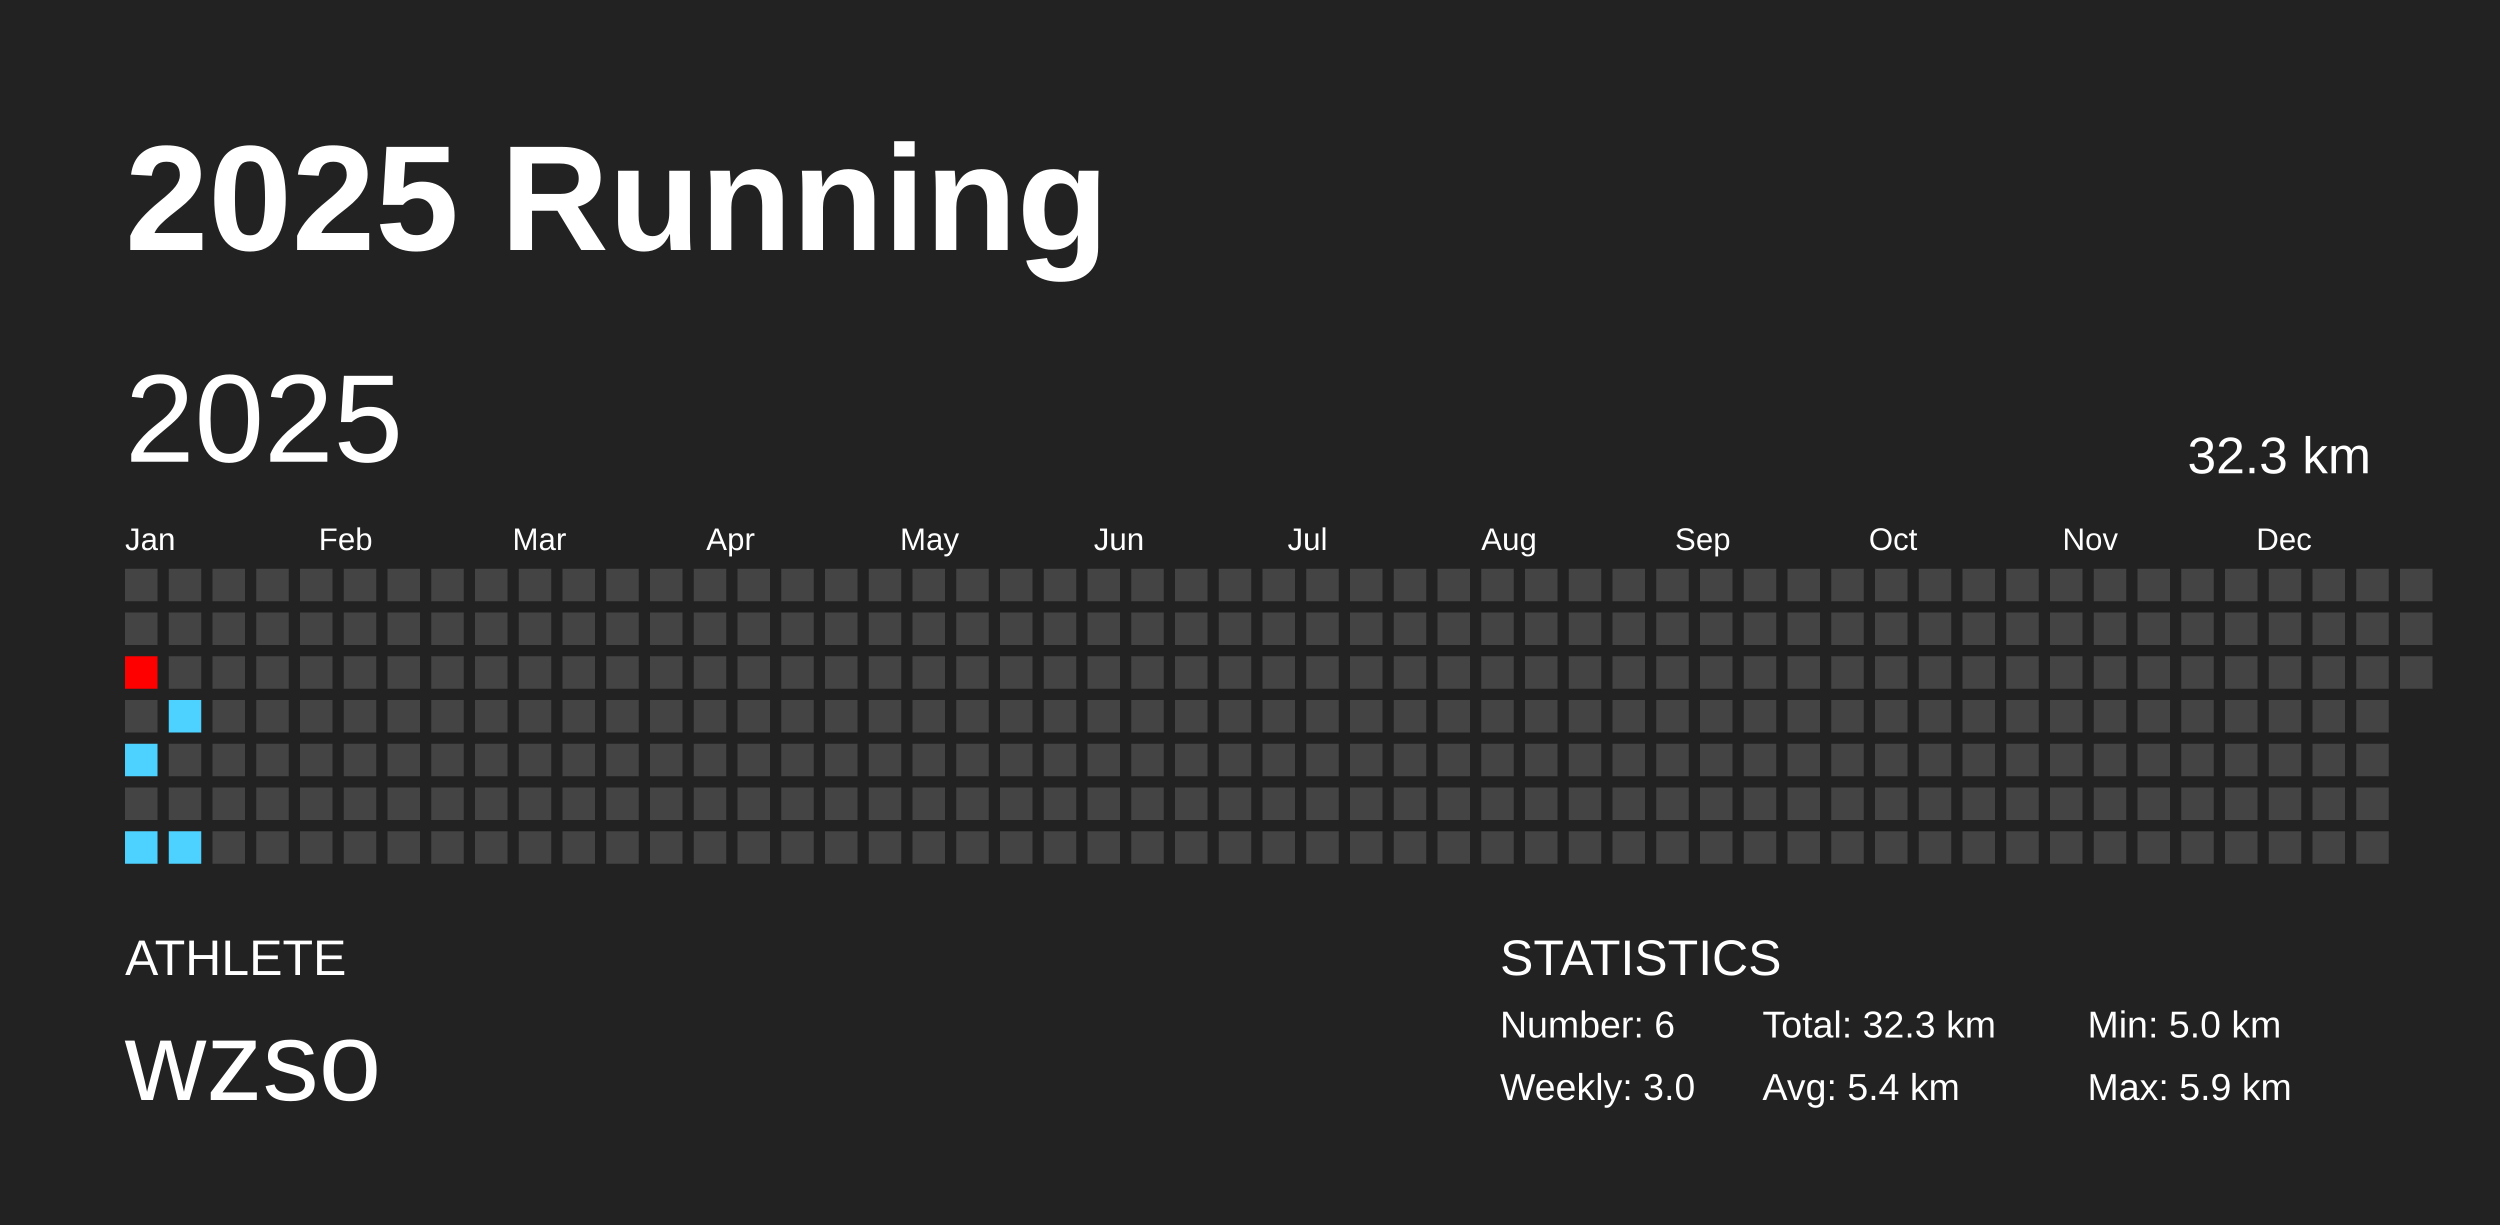
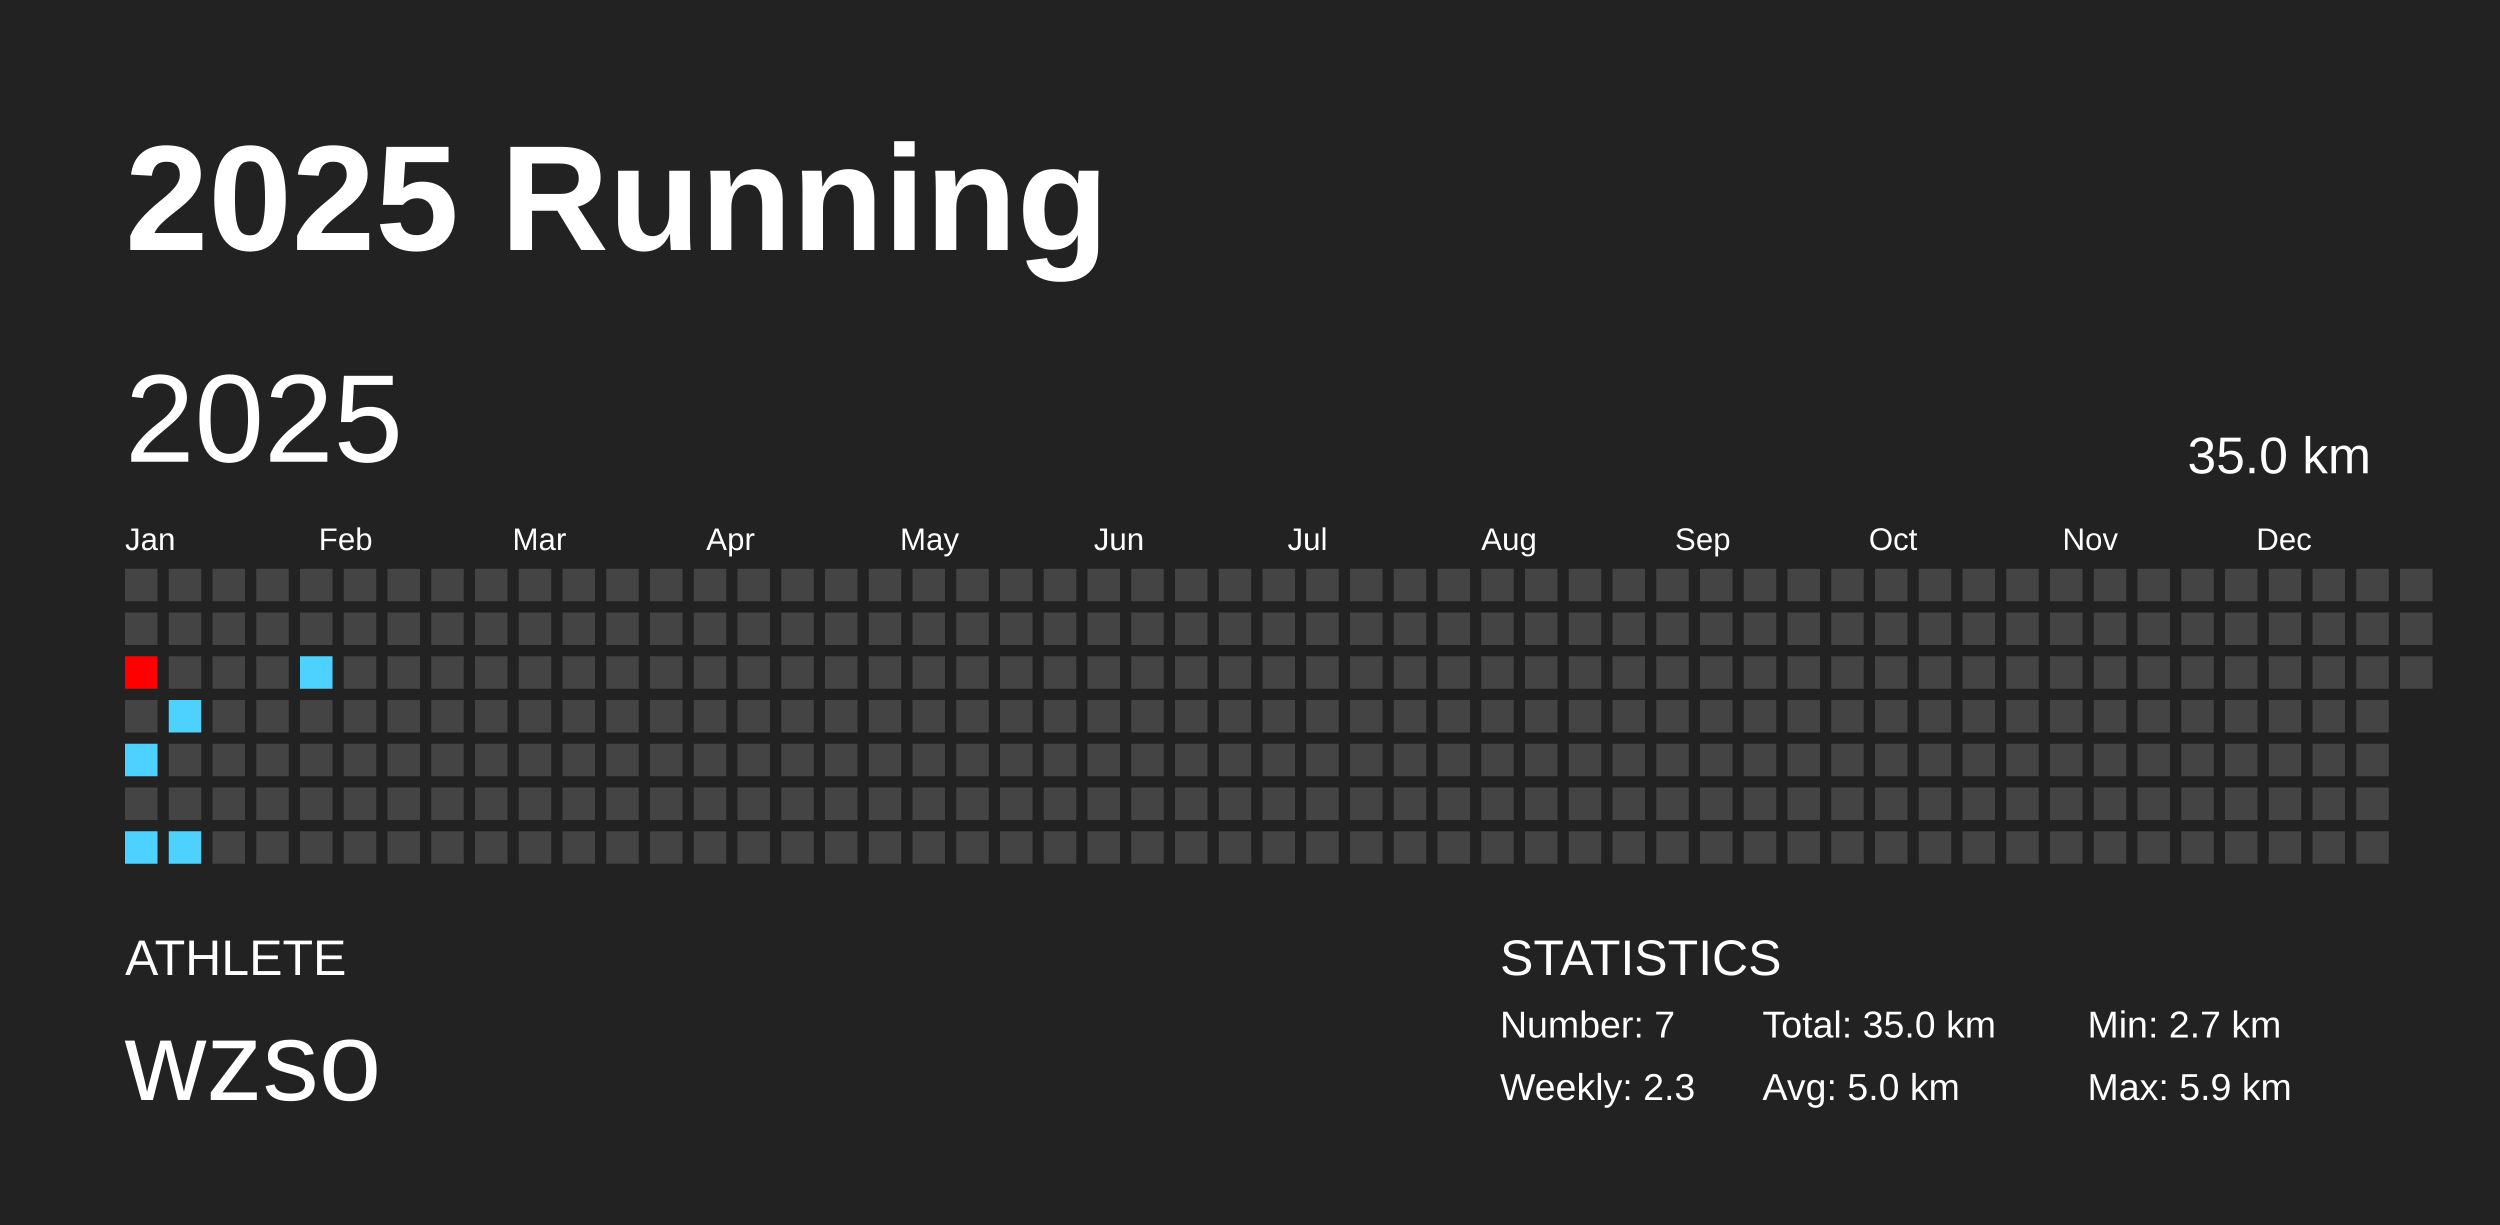
<svg xmlns="http://www.w3.org/2000/svg" baseProfile="full" height="98mm" version="1.1" viewBox="0,0,200,98" width="200mm">
  <defs />
  <rect fill="#222222" height="98" width="200" x="0" y="0" />
  <text fill="#FFFFFF" style="font-size:12px; font-family:Arial; font-weight:bold;" x="10" y="20">2025 Running</text>
  <text fill="#FFFFFF" style="font-size:4px; font-family:Arial" x="10" y="78">ATHLETE</text>
  <text fill="#FFFFFF" style="font-size:9px; font-family:Arial" x="10" y="88">wzso</text>
  <text fill="#FFFFFF" style="font-size:4px; font-family:Arial" x="120" y="78">STATISTICS</text>
-   <text fill="#FFFFFF" style="font-size:3px; font-family:Arial" x="120" y="83">Number: 6</text>
-   <text fill="#FFFFFF" style="font-size:3px; font-family:Arial" x="120" y="88">Weekly: 3.0</text>
-   <text fill="#FFFFFF" style="font-size:3px; font-family:Arial" x="141" y="83">Total: 32.3 km</text>
-   <text fill="#FFFFFF" style="font-size:3px; font-family:Arial" x="141" y="88">Avg: 5.4 km</text>
-   <text fill="#FFFFFF" style="font-size:3px; font-family:Arial" x="167" y="83">Min: 5.0 km</text>
+   <text fill="#FFFFFF" style="font-size:3px; font-family:Arial" x="120" y="83">Number: 7</text>
+   <text fill="#FFFFFF" style="font-size:3px; font-family:Arial" x="120" y="88">Weekly: 2.3</text>
+   <text fill="#FFFFFF" style="font-size:3px; font-family:Arial" x="141" y="83">Total: 35.0 km</text>
+   <text fill="#FFFFFF" style="font-size:3px; font-family:Arial" x="141" y="88">Avg: 5.0 km</text>
+   <text fill="#FFFFFF" style="font-size:3px; font-family:Arial" x="167" y="83">Min: 2.7 km</text>
  <text fill="#FFFFFF" style="font-size:3px; font-family:Arial" x="167" y="88">Max: 5.9 km</text>
  <text dominant-baseline="hanging" fill="#FFFFFF" style="font-size:10.0px; font-family:Arial;" x="10" y="30">2025</text>
-   <text dominant-baseline="hanging" fill="#FFFFFF" style="font-size:4.125px; font-family:Arial;" x="175" y="35">32.3 km</text>
+   <text dominant-baseline="hanging" fill="#FFFFFF" style="font-size:4.125px; font-family:Arial;" x="175" y="35">35.0 km</text>
  <text fill="#FFFFFF" style="font-size:2.5px; font-family:Arial" x="10.0" y="44">Jan</text>
  <text fill="#FFFFFF" style="font-size:2.5px; font-family:Arial" x="25.5" y="44">Feb</text>
  <text fill="#FFFFFF" style="font-size:2.5px; font-family:Arial" x="41.0" y="44">Mar</text>
  <text fill="#FFFFFF" style="font-size:2.5px; font-family:Arial" x="56.5" y="44">Apr</text>
  <text fill="#FFFFFF" style="font-size:2.5px; font-family:Arial" x="72.0" y="44">May</text>
  <text fill="#FFFFFF" style="font-size:2.5px; font-family:Arial" x="87.5" y="44">Jun</text>
  <text fill="#FFFFFF" style="font-size:2.5px; font-family:Arial" x="103.0" y="44">Jul</text>
  <text fill="#FFFFFF" style="font-size:2.5px; font-family:Arial" x="118.5" y="44">Aug</text>
  <text fill="#FFFFFF" style="font-size:2.5px; font-family:Arial" x="134.0" y="44">Sep</text>
  <text fill="#FFFFFF" style="font-size:2.5px; font-family:Arial" x="149.5" y="44">Oct</text>
  <text fill="#FFFFFF" style="font-size:2.5px; font-family:Arial" x="165.0" y="44">Nov</text>
  <text fill="#FFFFFF" style="font-size:2.5px; font-family:Arial" x="180.5" y="44">Dec</text>
  <rect fill="#444444" height="2.6" width="2.6" x="10.0" y="45.5" />
  <rect fill="#444444" height="2.6" width="2.6" x="10.0" y="49.0" />
  <rect fill="#ff0000" height="2.6" width="2.6" x="10.0" y="52.5" />
  <rect fill="#444444" height="2.6" width="2.6" x="10.0" y="56.0" />
  <rect fill="#4dd2ff" height="2.6" width="2.6" x="10.0" y="59.5" />
  <rect fill="#444444" height="2.6" width="2.6" x="10.0" y="63.0" />
  <rect fill="#4dd2ff" height="2.6" width="2.6" x="10.0" y="66.5" />
  <rect fill="#444444" height="2.6" width="2.6" x="13.5" y="45.5" />
  <rect fill="#444444" height="2.6" width="2.6" x="13.5" y="49.0" />
  <rect fill="#444444" height="2.6" width="2.6" x="13.5" y="52.5" />
  <rect fill="#4dd2ff" height="2.6" width="2.6" x="13.5" y="56.0" />
  <rect fill="#444444" height="2.6" width="2.6" x="13.5" y="59.5" />
  <rect fill="#444444" height="2.6" width="2.6" x="13.5" y="63.0" />
  <rect fill="#4dd2ff" height="2.6" width="2.6" x="13.5" y="66.5" />
  <rect fill="#444444" height="2.6" width="2.6" x="17.0" y="45.5" />
  <rect fill="#444444" height="2.6" width="2.6" x="17.0" y="49.0" />
  <rect fill="#444444" height="2.6" width="2.6" x="17.0" y="52.5" />
  <rect fill="#444444" height="2.6" width="2.6" x="17.0" y="56.0" />
  <rect fill="#444444" height="2.6" width="2.6" x="17.0" y="59.5" />
  <rect fill="#444444" height="2.6" width="2.6" x="17.0" y="63.0" />
  <rect fill="#444444" height="2.6" width="2.6" x="17.0" y="66.5" />
  <rect fill="#444444" height="2.6" width="2.6" x="20.5" y="45.5" />
  <rect fill="#444444" height="2.6" width="2.6" x="20.5" y="49.0" />
  <rect fill="#444444" height="2.6" width="2.6" x="20.5" y="52.5" />
  <rect fill="#444444" height="2.6" width="2.6" x="20.5" y="56.0" />
  <rect fill="#444444" height="2.6" width="2.6" x="20.5" y="59.5" />
  <rect fill="#444444" height="2.6" width="2.6" x="20.5" y="63.0" />
  <rect fill="#444444" height="2.6" width="2.6" x="20.5" y="66.5" />
  <rect fill="#444444" height="2.6" width="2.6" x="24.0" y="45.5" />
  <rect fill="#444444" height="2.6" width="2.6" x="24.0" y="49.0" />
-   <rect fill="#444444" height="2.6" width="2.6" x="24.0" y="52.5" />
+   <rect fill="#4dd2ff" height="2.6" width="2.6" x="24.0" y="52.5" />
  <rect fill="#444444" height="2.6" width="2.6" x="24.0" y="56.0" />
  <rect fill="#444444" height="2.6" width="2.6" x="24.0" y="59.5" />
  <rect fill="#444444" height="2.6" width="2.6" x="24.0" y="63.0" />
  <rect fill="#444444" height="2.6" width="2.6" x="24.0" y="66.5" />
  <rect fill="#444444" height="2.6" width="2.6" x="27.5" y="45.5" />
  <rect fill="#444444" height="2.6" width="2.6" x="27.5" y="49.0" />
  <rect fill="#444444" height="2.6" width="2.6" x="27.5" y="52.5" />
  <rect fill="#444444" height="2.6" width="2.6" x="27.5" y="56.0" />
  <rect fill="#444444" height="2.6" width="2.6" x="27.5" y="59.5" />
  <rect fill="#444444" height="2.6" width="2.6" x="27.5" y="63.0" />
  <rect fill="#444444" height="2.6" width="2.6" x="27.5" y="66.5" />
  <rect fill="#444444" height="2.6" width="2.6" x="31.0" y="45.5" />
  <rect fill="#444444" height="2.6" width="2.6" x="31.0" y="49.0" />
  <rect fill="#444444" height="2.6" width="2.6" x="31.0" y="52.5" />
  <rect fill="#444444" height="2.6" width="2.6" x="31.0" y="56.0" />
  <rect fill="#444444" height="2.6" width="2.6" x="31.0" y="59.5" />
  <rect fill="#444444" height="2.6" width="2.6" x="31.0" y="63.0" />
  <rect fill="#444444" height="2.6" width="2.6" x="31.0" y="66.5" />
  <rect fill="#444444" height="2.6" width="2.6" x="34.5" y="45.5" />
  <rect fill="#444444" height="2.6" width="2.6" x="34.5" y="49.0" />
  <rect fill="#444444" height="2.6" width="2.6" x="34.5" y="52.5" />
  <rect fill="#444444" height="2.6" width="2.6" x="34.5" y="56.0" />
  <rect fill="#444444" height="2.6" width="2.6" x="34.5" y="59.5" />
  <rect fill="#444444" height="2.6" width="2.6" x="34.5" y="63.0" />
  <rect fill="#444444" height="2.6" width="2.6" x="34.5" y="66.5" />
  <rect fill="#444444" height="2.6" width="2.6" x="38.0" y="45.5" />
  <rect fill="#444444" height="2.6" width="2.6" x="38.0" y="49.0" />
  <rect fill="#444444" height="2.6" width="2.6" x="38.0" y="52.5" />
  <rect fill="#444444" height="2.6" width="2.6" x="38.0" y="56.0" />
  <rect fill="#444444" height="2.6" width="2.6" x="38.0" y="59.5" />
  <rect fill="#444444" height="2.6" width="2.6" x="38.0" y="63.0" />
  <rect fill="#444444" height="2.6" width="2.6" x="38.0" y="66.5" />
  <rect fill="#444444" height="2.6" width="2.6" x="41.5" y="45.5" />
  <rect fill="#444444" height="2.6" width="2.6" x="41.5" y="49.0" />
  <rect fill="#444444" height="2.6" width="2.6" x="41.5" y="52.5" />
  <rect fill="#444444" height="2.6" width="2.6" x="41.5" y="56.0" />
  <rect fill="#444444" height="2.6" width="2.6" x="41.5" y="59.5" />
  <rect fill="#444444" height="2.6" width="2.6" x="41.5" y="63.0" />
  <rect fill="#444444" height="2.6" width="2.6" x="41.5" y="66.5" />
  <rect fill="#444444" height="2.6" width="2.6" x="45.0" y="45.5" />
  <rect fill="#444444" height="2.6" width="2.6" x="45.0" y="49.0" />
  <rect fill="#444444" height="2.6" width="2.6" x="45.0" y="52.5" />
  <rect fill="#444444" height="2.6" width="2.6" x="45.0" y="56.0" />
  <rect fill="#444444" height="2.6" width="2.6" x="45.0" y="59.5" />
  <rect fill="#444444" height="2.6" width="2.6" x="45.0" y="63.0" />
  <rect fill="#444444" height="2.6" width="2.6" x="45.0" y="66.5" />
  <rect fill="#444444" height="2.6" width="2.6" x="48.5" y="45.5" />
  <rect fill="#444444" height="2.6" width="2.6" x="48.5" y="49.0" />
  <rect fill="#444444" height="2.6" width="2.6" x="48.5" y="52.5" />
  <rect fill="#444444" height="2.6" width="2.6" x="48.5" y="56.0" />
  <rect fill="#444444" height="2.6" width="2.6" x="48.5" y="59.5" />
  <rect fill="#444444" height="2.6" width="2.6" x="48.5" y="63.0" />
  <rect fill="#444444" height="2.6" width="2.6" x="48.5" y="66.5" />
  <rect fill="#444444" height="2.6" width="2.6" x="52.0" y="45.5" />
  <rect fill="#444444" height="2.6" width="2.6" x="52.0" y="49.0" />
  <rect fill="#444444" height="2.6" width="2.6" x="52.0" y="52.5" />
  <rect fill="#444444" height="2.6" width="2.6" x="52.0" y="56.0" />
  <rect fill="#444444" height="2.6" width="2.6" x="52.0" y="59.5" />
  <rect fill="#444444" height="2.6" width="2.6" x="52.0" y="63.0" />
  <rect fill="#444444" height="2.6" width="2.6" x="52.0" y="66.5" />
  <rect fill="#444444" height="2.6" width="2.6" x="55.5" y="45.5" />
  <rect fill="#444444" height="2.6" width="2.6" x="55.5" y="49.0" />
  <rect fill="#444444" height="2.6" width="2.6" x="55.5" y="52.5" />
  <rect fill="#444444" height="2.6" width="2.6" x="55.5" y="56.0" />
  <rect fill="#444444" height="2.6" width="2.6" x="55.5" y="59.5" />
  <rect fill="#444444" height="2.6" width="2.6" x="55.5" y="63.0" />
  <rect fill="#444444" height="2.6" width="2.6" x="55.5" y="66.5" />
  <rect fill="#444444" height="2.6" width="2.6" x="59.0" y="45.5" />
  <rect fill="#444444" height="2.6" width="2.6" x="59.0" y="49.0" />
  <rect fill="#444444" height="2.6" width="2.6" x="59.0" y="52.5" />
  <rect fill="#444444" height="2.6" width="2.6" x="59.0" y="56.0" />
  <rect fill="#444444" height="2.6" width="2.6" x="59.0" y="59.5" />
  <rect fill="#444444" height="2.6" width="2.6" x="59.0" y="63.0" />
  <rect fill="#444444" height="2.6" width="2.6" x="59.0" y="66.5" />
  <rect fill="#444444" height="2.6" width="2.6" x="62.5" y="45.5" />
  <rect fill="#444444" height="2.6" width="2.6" x="62.5" y="49.0" />
  <rect fill="#444444" height="2.6" width="2.6" x="62.5" y="52.5" />
  <rect fill="#444444" height="2.6" width="2.6" x="62.5" y="56.0" />
  <rect fill="#444444" height="2.6" width="2.6" x="62.5" y="59.5" />
  <rect fill="#444444" height="2.6" width="2.6" x="62.5" y="63.0" />
  <rect fill="#444444" height="2.6" width="2.6" x="62.5" y="66.5" />
  <rect fill="#444444" height="2.6" width="2.6" x="66.0" y="45.5" />
  <rect fill="#444444" height="2.6" width="2.6" x="66.0" y="49.0" />
  <rect fill="#444444" height="2.6" width="2.6" x="66.0" y="52.5" />
  <rect fill="#444444" height="2.6" width="2.6" x="66.0" y="56.0" />
  <rect fill="#444444" height="2.6" width="2.6" x="66.0" y="59.5" />
  <rect fill="#444444" height="2.6" width="2.6" x="66.0" y="63.0" />
  <rect fill="#444444" height="2.6" width="2.6" x="66.0" y="66.5" />
  <rect fill="#444444" height="2.6" width="2.6" x="69.5" y="45.5" />
  <rect fill="#444444" height="2.6" width="2.6" x="69.5" y="49.0" />
  <rect fill="#444444" height="2.6" width="2.6" x="69.5" y="52.5" />
  <rect fill="#444444" height="2.6" width="2.6" x="69.5" y="56.0" />
  <rect fill="#444444" height="2.6" width="2.6" x="69.5" y="59.5" />
  <rect fill="#444444" height="2.6" width="2.6" x="69.5" y="63.0" />
  <rect fill="#444444" height="2.6" width="2.6" x="69.5" y="66.5" />
  <rect fill="#444444" height="2.6" width="2.6" x="73.0" y="45.5" />
  <rect fill="#444444" height="2.6" width="2.6" x="73.0" y="49.0" />
  <rect fill="#444444" height="2.6" width="2.6" x="73.0" y="52.5" />
  <rect fill="#444444" height="2.6" width="2.6" x="73.0" y="56.0" />
  <rect fill="#444444" height="2.6" width="2.6" x="73.0" y="59.5" />
  <rect fill="#444444" height="2.6" width="2.6" x="73.0" y="63.0" />
  <rect fill="#444444" height="2.6" width="2.6" x="73.0" y="66.5" />
  <rect fill="#444444" height="2.6" width="2.6" x="76.5" y="45.5" />
  <rect fill="#444444" height="2.6" width="2.6" x="76.5" y="49.0" />
  <rect fill="#444444" height="2.6" width="2.6" x="76.5" y="52.5" />
  <rect fill="#444444" height="2.6" width="2.6" x="76.5" y="56.0" />
  <rect fill="#444444" height="2.6" width="2.6" x="76.5" y="59.5" />
  <rect fill="#444444" height="2.6" width="2.6" x="76.5" y="63.0" />
  <rect fill="#444444" height="2.6" width="2.6" x="76.5" y="66.5" />
  <rect fill="#444444" height="2.6" width="2.6" x="80.0" y="45.5" />
  <rect fill="#444444" height="2.6" width="2.6" x="80.0" y="49.0" />
  <rect fill="#444444" height="2.6" width="2.6" x="80.0" y="52.5" />
  <rect fill="#444444" height="2.6" width="2.6" x="80.0" y="56.0" />
  <rect fill="#444444" height="2.6" width="2.6" x="80.0" y="59.5" />
  <rect fill="#444444" height="2.6" width="2.6" x="80.0" y="63.0" />
  <rect fill="#444444" height="2.6" width="2.6" x="80.0" y="66.5" />
  <rect fill="#444444" height="2.6" width="2.6" x="83.5" y="45.5" />
  <rect fill="#444444" height="2.6" width="2.6" x="83.5" y="49.0" />
  <rect fill="#444444" height="2.6" width="2.6" x="83.5" y="52.5" />
  <rect fill="#444444" height="2.6" width="2.6" x="83.5" y="56.0" />
  <rect fill="#444444" height="2.6" width="2.6" x="83.5" y="59.5" />
  <rect fill="#444444" height="2.6" width="2.6" x="83.5" y="63.0" />
  <rect fill="#444444" height="2.6" width="2.6" x="83.5" y="66.5" />
  <rect fill="#444444" height="2.6" width="2.6" x="87.0" y="45.5" />
  <rect fill="#444444" height="2.6" width="2.6" x="87.0" y="49.0" />
  <rect fill="#444444" height="2.6" width="2.6" x="87.0" y="52.5" />
  <rect fill="#444444" height="2.6" width="2.6" x="87.0" y="56.0" />
  <rect fill="#444444" height="2.6" width="2.6" x="87.0" y="59.5" />
  <rect fill="#444444" height="2.6" width="2.6" x="87.0" y="63.0" />
  <rect fill="#444444" height="2.6" width="2.6" x="87.0" y="66.5" />
  <rect fill="#444444" height="2.6" width="2.6" x="90.5" y="45.5" />
  <rect fill="#444444" height="2.6" width="2.6" x="90.5" y="49.0" />
  <rect fill="#444444" height="2.6" width="2.6" x="90.5" y="52.5" />
  <rect fill="#444444" height="2.6" width="2.6" x="90.5" y="56.0" />
  <rect fill="#444444" height="2.6" width="2.6" x="90.5" y="59.5" />
  <rect fill="#444444" height="2.6" width="2.6" x="90.5" y="63.0" />
  <rect fill="#444444" height="2.6" width="2.6" x="90.5" y="66.5" />
  <rect fill="#444444" height="2.6" width="2.6" x="94.0" y="45.5" />
  <rect fill="#444444" height="2.6" width="2.6" x="94.0" y="49.0" />
  <rect fill="#444444" height="2.6" width="2.6" x="94.0" y="52.5" />
  <rect fill="#444444" height="2.6" width="2.6" x="94.0" y="56.0" />
  <rect fill="#444444" height="2.6" width="2.6" x="94.0" y="59.5" />
  <rect fill="#444444" height="2.6" width="2.6" x="94.0" y="63.0" />
  <rect fill="#444444" height="2.6" width="2.6" x="94.0" y="66.5" />
  <rect fill="#444444" height="2.6" width="2.6" x="97.5" y="45.5" />
  <rect fill="#444444" height="2.6" width="2.6" x="97.5" y="49.0" />
  <rect fill="#444444" height="2.6" width="2.6" x="97.5" y="52.5" />
  <rect fill="#444444" height="2.6" width="2.6" x="97.5" y="56.0" />
  <rect fill="#444444" height="2.6" width="2.6" x="97.5" y="59.5" />
  <rect fill="#444444" height="2.6" width="2.6" x="97.5" y="63.0" />
  <rect fill="#444444" height="2.6" width="2.6" x="97.5" y="66.5" />
  <rect fill="#444444" height="2.6" width="2.6" x="101.0" y="45.5" />
  <rect fill="#444444" height="2.6" width="2.6" x="101.0" y="49.0" />
  <rect fill="#444444" height="2.6" width="2.6" x="101.0" y="52.5" />
  <rect fill="#444444" height="2.6" width="2.6" x="101.0" y="56.0" />
  <rect fill="#444444" height="2.6" width="2.6" x="101.0" y="59.5" />
  <rect fill="#444444" height="2.6" width="2.6" x="101.0" y="63.0" />
  <rect fill="#444444" height="2.6" width="2.6" x="101.0" y="66.5" />
  <rect fill="#444444" height="2.6" width="2.6" x="104.5" y="45.5" />
  <rect fill="#444444" height="2.6" width="2.6" x="104.5" y="49.0" />
  <rect fill="#444444" height="2.6" width="2.6" x="104.5" y="52.5" />
  <rect fill="#444444" height="2.6" width="2.6" x="104.5" y="56.0" />
  <rect fill="#444444" height="2.6" width="2.6" x="104.5" y="59.5" />
  <rect fill="#444444" height="2.6" width="2.6" x="104.5" y="63.0" />
  <rect fill="#444444" height="2.6" width="2.6" x="104.5" y="66.5" />
  <rect fill="#444444" height="2.6" width="2.6" x="108.0" y="45.5" />
  <rect fill="#444444" height="2.6" width="2.6" x="108.0" y="49.0" />
  <rect fill="#444444" height="2.6" width="2.6" x="108.0" y="52.5" />
  <rect fill="#444444" height="2.6" width="2.6" x="108.0" y="56.0" />
  <rect fill="#444444" height="2.6" width="2.6" x="108.0" y="59.5" />
  <rect fill="#444444" height="2.6" width="2.6" x="108.0" y="63.0" />
  <rect fill="#444444" height="2.6" width="2.6" x="108.0" y="66.5" />
  <rect fill="#444444" height="2.6" width="2.6" x="111.5" y="45.5" />
  <rect fill="#444444" height="2.6" width="2.6" x="111.5" y="49.0" />
  <rect fill="#444444" height="2.6" width="2.6" x="111.5" y="52.5" />
  <rect fill="#444444" height="2.6" width="2.6" x="111.5" y="56.0" />
  <rect fill="#444444" height="2.6" width="2.6" x="111.5" y="59.5" />
  <rect fill="#444444" height="2.6" width="2.6" x="111.5" y="63.0" />
  <rect fill="#444444" height="2.6" width="2.6" x="111.5" y="66.5" />
  <rect fill="#444444" height="2.6" width="2.6" x="115.0" y="45.5" />
  <rect fill="#444444" height="2.6" width="2.6" x="115.0" y="49.0" />
  <rect fill="#444444" height="2.6" width="2.6" x="115.0" y="52.5" />
  <rect fill="#444444" height="2.6" width="2.6" x="115.0" y="56.0" />
  <rect fill="#444444" height="2.6" width="2.6" x="115.0" y="59.5" />
  <rect fill="#444444" height="2.6" width="2.6" x="115.0" y="63.0" />
  <rect fill="#444444" height="2.6" width="2.6" x="115.0" y="66.5" />
  <rect fill="#444444" height="2.6" width="2.6" x="118.5" y="45.5" />
  <rect fill="#444444" height="2.6" width="2.6" x="118.5" y="49.0" />
  <rect fill="#444444" height="2.6" width="2.6" x="118.5" y="52.5" />
  <rect fill="#444444" height="2.6" width="2.6" x="118.5" y="56.0" />
  <rect fill="#444444" height="2.6" width="2.6" x="118.5" y="59.5" />
  <rect fill="#444444" height="2.6" width="2.6" x="118.5" y="63.0" />
  <rect fill="#444444" height="2.6" width="2.6" x="118.5" y="66.5" />
  <rect fill="#444444" height="2.6" width="2.6" x="122.0" y="45.5" />
  <rect fill="#444444" height="2.6" width="2.6" x="122.0" y="49.0" />
  <rect fill="#444444" height="2.6" width="2.6" x="122.0" y="52.5" />
  <rect fill="#444444" height="2.6" width="2.6" x="122.0" y="56.0" />
  <rect fill="#444444" height="2.6" width="2.6" x="122.0" y="59.5" />
  <rect fill="#444444" height="2.6" width="2.6" x="122.0" y="63.0" />
  <rect fill="#444444" height="2.6" width="2.6" x="122.0" y="66.5" />
  <rect fill="#444444" height="2.6" width="2.6" x="125.5" y="45.5" />
  <rect fill="#444444" height="2.6" width="2.6" x="125.5" y="49.0" />
  <rect fill="#444444" height="2.6" width="2.6" x="125.5" y="52.5" />
  <rect fill="#444444" height="2.6" width="2.6" x="125.5" y="56.0" />
  <rect fill="#444444" height="2.6" width="2.6" x="125.5" y="59.5" />
  <rect fill="#444444" height="2.6" width="2.6" x="125.5" y="63.0" />
  <rect fill="#444444" height="2.6" width="2.6" x="125.5" y="66.5" />
  <rect fill="#444444" height="2.6" width="2.6" x="129.0" y="45.5" />
  <rect fill="#444444" height="2.6" width="2.6" x="129.0" y="49.0" />
  <rect fill="#444444" height="2.6" width="2.6" x="129.0" y="52.5" />
  <rect fill="#444444" height="2.6" width="2.6" x="129.0" y="56.0" />
  <rect fill="#444444" height="2.6" width="2.6" x="129.0" y="59.5" />
  <rect fill="#444444" height="2.6" width="2.6" x="129.0" y="63.0" />
  <rect fill="#444444" height="2.6" width="2.6" x="129.0" y="66.5" />
  <rect fill="#444444" height="2.6" width="2.6" x="132.5" y="45.5" />
  <rect fill="#444444" height="2.6" width="2.6" x="132.5" y="49.0" />
  <rect fill="#444444" height="2.6" width="2.6" x="132.5" y="52.5" />
  <rect fill="#444444" height="2.6" width="2.6" x="132.5" y="56.0" />
  <rect fill="#444444" height="2.6" width="2.6" x="132.5" y="59.5" />
  <rect fill="#444444" height="2.6" width="2.6" x="132.5" y="63.0" />
  <rect fill="#444444" height="2.6" width="2.6" x="132.5" y="66.5" />
  <rect fill="#444444" height="2.6" width="2.6" x="136.0" y="45.5" />
  <rect fill="#444444" height="2.6" width="2.6" x="136.0" y="49.0" />
  <rect fill="#444444" height="2.6" width="2.6" x="136.0" y="52.5" />
  <rect fill="#444444" height="2.6" width="2.6" x="136.0" y="56.0" />
  <rect fill="#444444" height="2.6" width="2.6" x="136.0" y="59.5" />
  <rect fill="#444444" height="2.6" width="2.6" x="136.0" y="63.0" />
  <rect fill="#444444" height="2.6" width="2.6" x="136.0" y="66.5" />
  <rect fill="#444444" height="2.6" width="2.6" x="139.5" y="45.5" />
  <rect fill="#444444" height="2.6" width="2.6" x="139.5" y="49.0" />
  <rect fill="#444444" height="2.6" width="2.6" x="139.5" y="52.5" />
  <rect fill="#444444" height="2.6" width="2.6" x="139.5" y="56.0" />
  <rect fill="#444444" height="2.6" width="2.6" x="139.5" y="59.5" />
  <rect fill="#444444" height="2.6" width="2.6" x="139.5" y="63.0" />
  <rect fill="#444444" height="2.6" width="2.6" x="139.5" y="66.5" />
  <rect fill="#444444" height="2.6" width="2.6" x="143.0" y="45.5" />
  <rect fill="#444444" height="2.6" width="2.6" x="143.0" y="49.0" />
  <rect fill="#444444" height="2.6" width="2.6" x="143.0" y="52.5" />
  <rect fill="#444444" height="2.6" width="2.6" x="143.0" y="56.0" />
  <rect fill="#444444" height="2.6" width="2.6" x="143.0" y="59.5" />
  <rect fill="#444444" height="2.6" width="2.6" x="143.0" y="63.0" />
  <rect fill="#444444" height="2.6" width="2.6" x="143.0" y="66.5" />
  <rect fill="#444444" height="2.6" width="2.6" x="146.5" y="45.5" />
  <rect fill="#444444" height="2.6" width="2.6" x="146.5" y="49.0" />
  <rect fill="#444444" height="2.6" width="2.6" x="146.5" y="52.5" />
  <rect fill="#444444" height="2.6" width="2.6" x="146.5" y="56.0" />
  <rect fill="#444444" height="2.6" width="2.6" x="146.5" y="59.5" />
  <rect fill="#444444" height="2.6" width="2.6" x="146.5" y="63.0" />
  <rect fill="#444444" height="2.6" width="2.6" x="146.5" y="66.5" />
  <rect fill="#444444" height="2.6" width="2.6" x="150.0" y="45.5" />
  <rect fill="#444444" height="2.6" width="2.6" x="150.0" y="49.0" />
  <rect fill="#444444" height="2.6" width="2.6" x="150.0" y="52.5" />
  <rect fill="#444444" height="2.6" width="2.6" x="150.0" y="56.0" />
  <rect fill="#444444" height="2.6" width="2.6" x="150.0" y="59.5" />
  <rect fill="#444444" height="2.6" width="2.6" x="150.0" y="63.0" />
  <rect fill="#444444" height="2.6" width="2.6" x="150.0" y="66.5" />
  <rect fill="#444444" height="2.6" width="2.6" x="153.5" y="45.5" />
  <rect fill="#444444" height="2.6" width="2.6" x="153.5" y="49.0" />
  <rect fill="#444444" height="2.6" width="2.6" x="153.5" y="52.5" />
  <rect fill="#444444" height="2.6" width="2.6" x="153.5" y="56.0" />
  <rect fill="#444444" height="2.6" width="2.6" x="153.5" y="59.5" />
  <rect fill="#444444" height="2.6" width="2.6" x="153.5" y="63.0" />
  <rect fill="#444444" height="2.6" width="2.6" x="153.5" y="66.5" />
  <rect fill="#444444" height="2.6" width="2.6" x="157.0" y="45.5" />
  <rect fill="#444444" height="2.6" width="2.6" x="157.0" y="49.0" />
  <rect fill="#444444" height="2.6" width="2.6" x="157.0" y="52.5" />
  <rect fill="#444444" height="2.6" width="2.6" x="157.0" y="56.0" />
  <rect fill="#444444" height="2.6" width="2.6" x="157.0" y="59.5" />
  <rect fill="#444444" height="2.6" width="2.6" x="157.0" y="63.0" />
  <rect fill="#444444" height="2.6" width="2.6" x="157.0" y="66.5" />
  <rect fill="#444444" height="2.6" width="2.6" x="160.5" y="45.5" />
  <rect fill="#444444" height="2.6" width="2.6" x="160.5" y="49.0" />
  <rect fill="#444444" height="2.6" width="2.6" x="160.5" y="52.5" />
  <rect fill="#444444" height="2.6" width="2.6" x="160.5" y="56.0" />
  <rect fill="#444444" height="2.6" width="2.6" x="160.5" y="59.5" />
  <rect fill="#444444" height="2.6" width="2.6" x="160.5" y="63.0" />
  <rect fill="#444444" height="2.6" width="2.6" x="160.5" y="66.5" />
  <rect fill="#444444" height="2.6" width="2.6" x="164.0" y="45.5" />
  <rect fill="#444444" height="2.6" width="2.6" x="164.0" y="49.0" />
  <rect fill="#444444" height="2.6" width="2.6" x="164.0" y="52.5" />
  <rect fill="#444444" height="2.6" width="2.6" x="164.0" y="56.0" />
  <rect fill="#444444" height="2.6" width="2.6" x="164.0" y="59.5" />
  <rect fill="#444444" height="2.6" width="2.6" x="164.0" y="63.0" />
  <rect fill="#444444" height="2.6" width="2.6" x="164.0" y="66.5" />
  <rect fill="#444444" height="2.6" width="2.6" x="167.5" y="45.5" />
  <rect fill="#444444" height="2.6" width="2.6" x="167.5" y="49.0" />
  <rect fill="#444444" height="2.6" width="2.6" x="167.5" y="52.5" />
  <rect fill="#444444" height="2.6" width="2.6" x="167.5" y="56.0" />
  <rect fill="#444444" height="2.6" width="2.6" x="167.5" y="59.5" />
  <rect fill="#444444" height="2.6" width="2.6" x="167.5" y="63.0" />
  <rect fill="#444444" height="2.6" width="2.6" x="167.5" y="66.5" />
  <rect fill="#444444" height="2.6" width="2.6" x="171.0" y="45.5" />
  <rect fill="#444444" height="2.6" width="2.6" x="171.0" y="49.0" />
  <rect fill="#444444" height="2.6" width="2.6" x="171.0" y="52.5" />
  <rect fill="#444444" height="2.6" width="2.6" x="171.0" y="56.0" />
  <rect fill="#444444" height="2.6" width="2.6" x="171.0" y="59.5" />
  <rect fill="#444444" height="2.6" width="2.6" x="171.0" y="63.0" />
  <rect fill="#444444" height="2.6" width="2.6" x="171.0" y="66.5" />
  <rect fill="#444444" height="2.6" width="2.6" x="174.5" y="45.5" />
  <rect fill="#444444" height="2.6" width="2.6" x="174.5" y="49.0" />
  <rect fill="#444444" height="2.6" width="2.6" x="174.5" y="52.5" />
  <rect fill="#444444" height="2.6" width="2.6" x="174.5" y="56.0" />
  <rect fill="#444444" height="2.6" width="2.6" x="174.5" y="59.5" />
  <rect fill="#444444" height="2.6" width="2.6" x="174.5" y="63.0" />
  <rect fill="#444444" height="2.6" width="2.6" x="174.5" y="66.5" />
  <rect fill="#444444" height="2.6" width="2.6" x="178.0" y="45.5" />
  <rect fill="#444444" height="2.6" width="2.6" x="178.0" y="49.0" />
  <rect fill="#444444" height="2.6" width="2.6" x="178.0" y="52.5" />
  <rect fill="#444444" height="2.6" width="2.6" x="178.0" y="56.0" />
  <rect fill="#444444" height="2.6" width="2.6" x="178.0" y="59.5" />
  <rect fill="#444444" height="2.6" width="2.6" x="178.0" y="63.0" />
  <rect fill="#444444" height="2.6" width="2.6" x="178.0" y="66.5" />
  <rect fill="#444444" height="2.6" width="2.6" x="181.5" y="45.5" />
  <rect fill="#444444" height="2.6" width="2.6" x="181.5" y="49.0" />
  <rect fill="#444444" height="2.6" width="2.6" x="181.5" y="52.5" />
  <rect fill="#444444" height="2.6" width="2.6" x="181.5" y="56.0" />
  <rect fill="#444444" height="2.6" width="2.6" x="181.5" y="59.5" />
  <rect fill="#444444" height="2.6" width="2.6" x="181.5" y="63.0" />
  <rect fill="#444444" height="2.6" width="2.6" x="181.5" y="66.5" />
  <rect fill="#444444" height="2.6" width="2.6" x="185.0" y="45.5" />
  <rect fill="#444444" height="2.6" width="2.6" x="185.0" y="49.0" />
  <rect fill="#444444" height="2.6" width="2.6" x="185.0" y="52.5" />
  <rect fill="#444444" height="2.6" width="2.6" x="185.0" y="56.0" />
  <rect fill="#444444" height="2.6" width="2.6" x="185.0" y="59.5" />
  <rect fill="#444444" height="2.6" width="2.6" x="185.0" y="63.0" />
  <rect fill="#444444" height="2.6" width="2.6" x="185.0" y="66.5" />
  <rect fill="#444444" height="2.6" width="2.6" x="188.5" y="45.5" />
  <rect fill="#444444" height="2.6" width="2.6" x="188.5" y="49.0" />
  <rect fill="#444444" height="2.6" width="2.6" x="188.5" y="52.5" />
  <rect fill="#444444" height="2.6" width="2.6" x="188.5" y="56.0" />
  <rect fill="#444444" height="2.6" width="2.6" x="188.5" y="59.5" />
  <rect fill="#444444" height="2.6" width="2.6" x="188.5" y="63.0" />
  <rect fill="#444444" height="2.6" width="2.6" x="188.5" y="66.5" />
  <rect fill="#444444" height="2.6" width="2.6" x="192.0" y="45.5" />
  <rect fill="#444444" height="2.6" width="2.6" x="192.0" y="49.0" />
  <rect fill="#444444" height="2.6" width="2.6" x="192.0" y="52.5" />
</svg>
